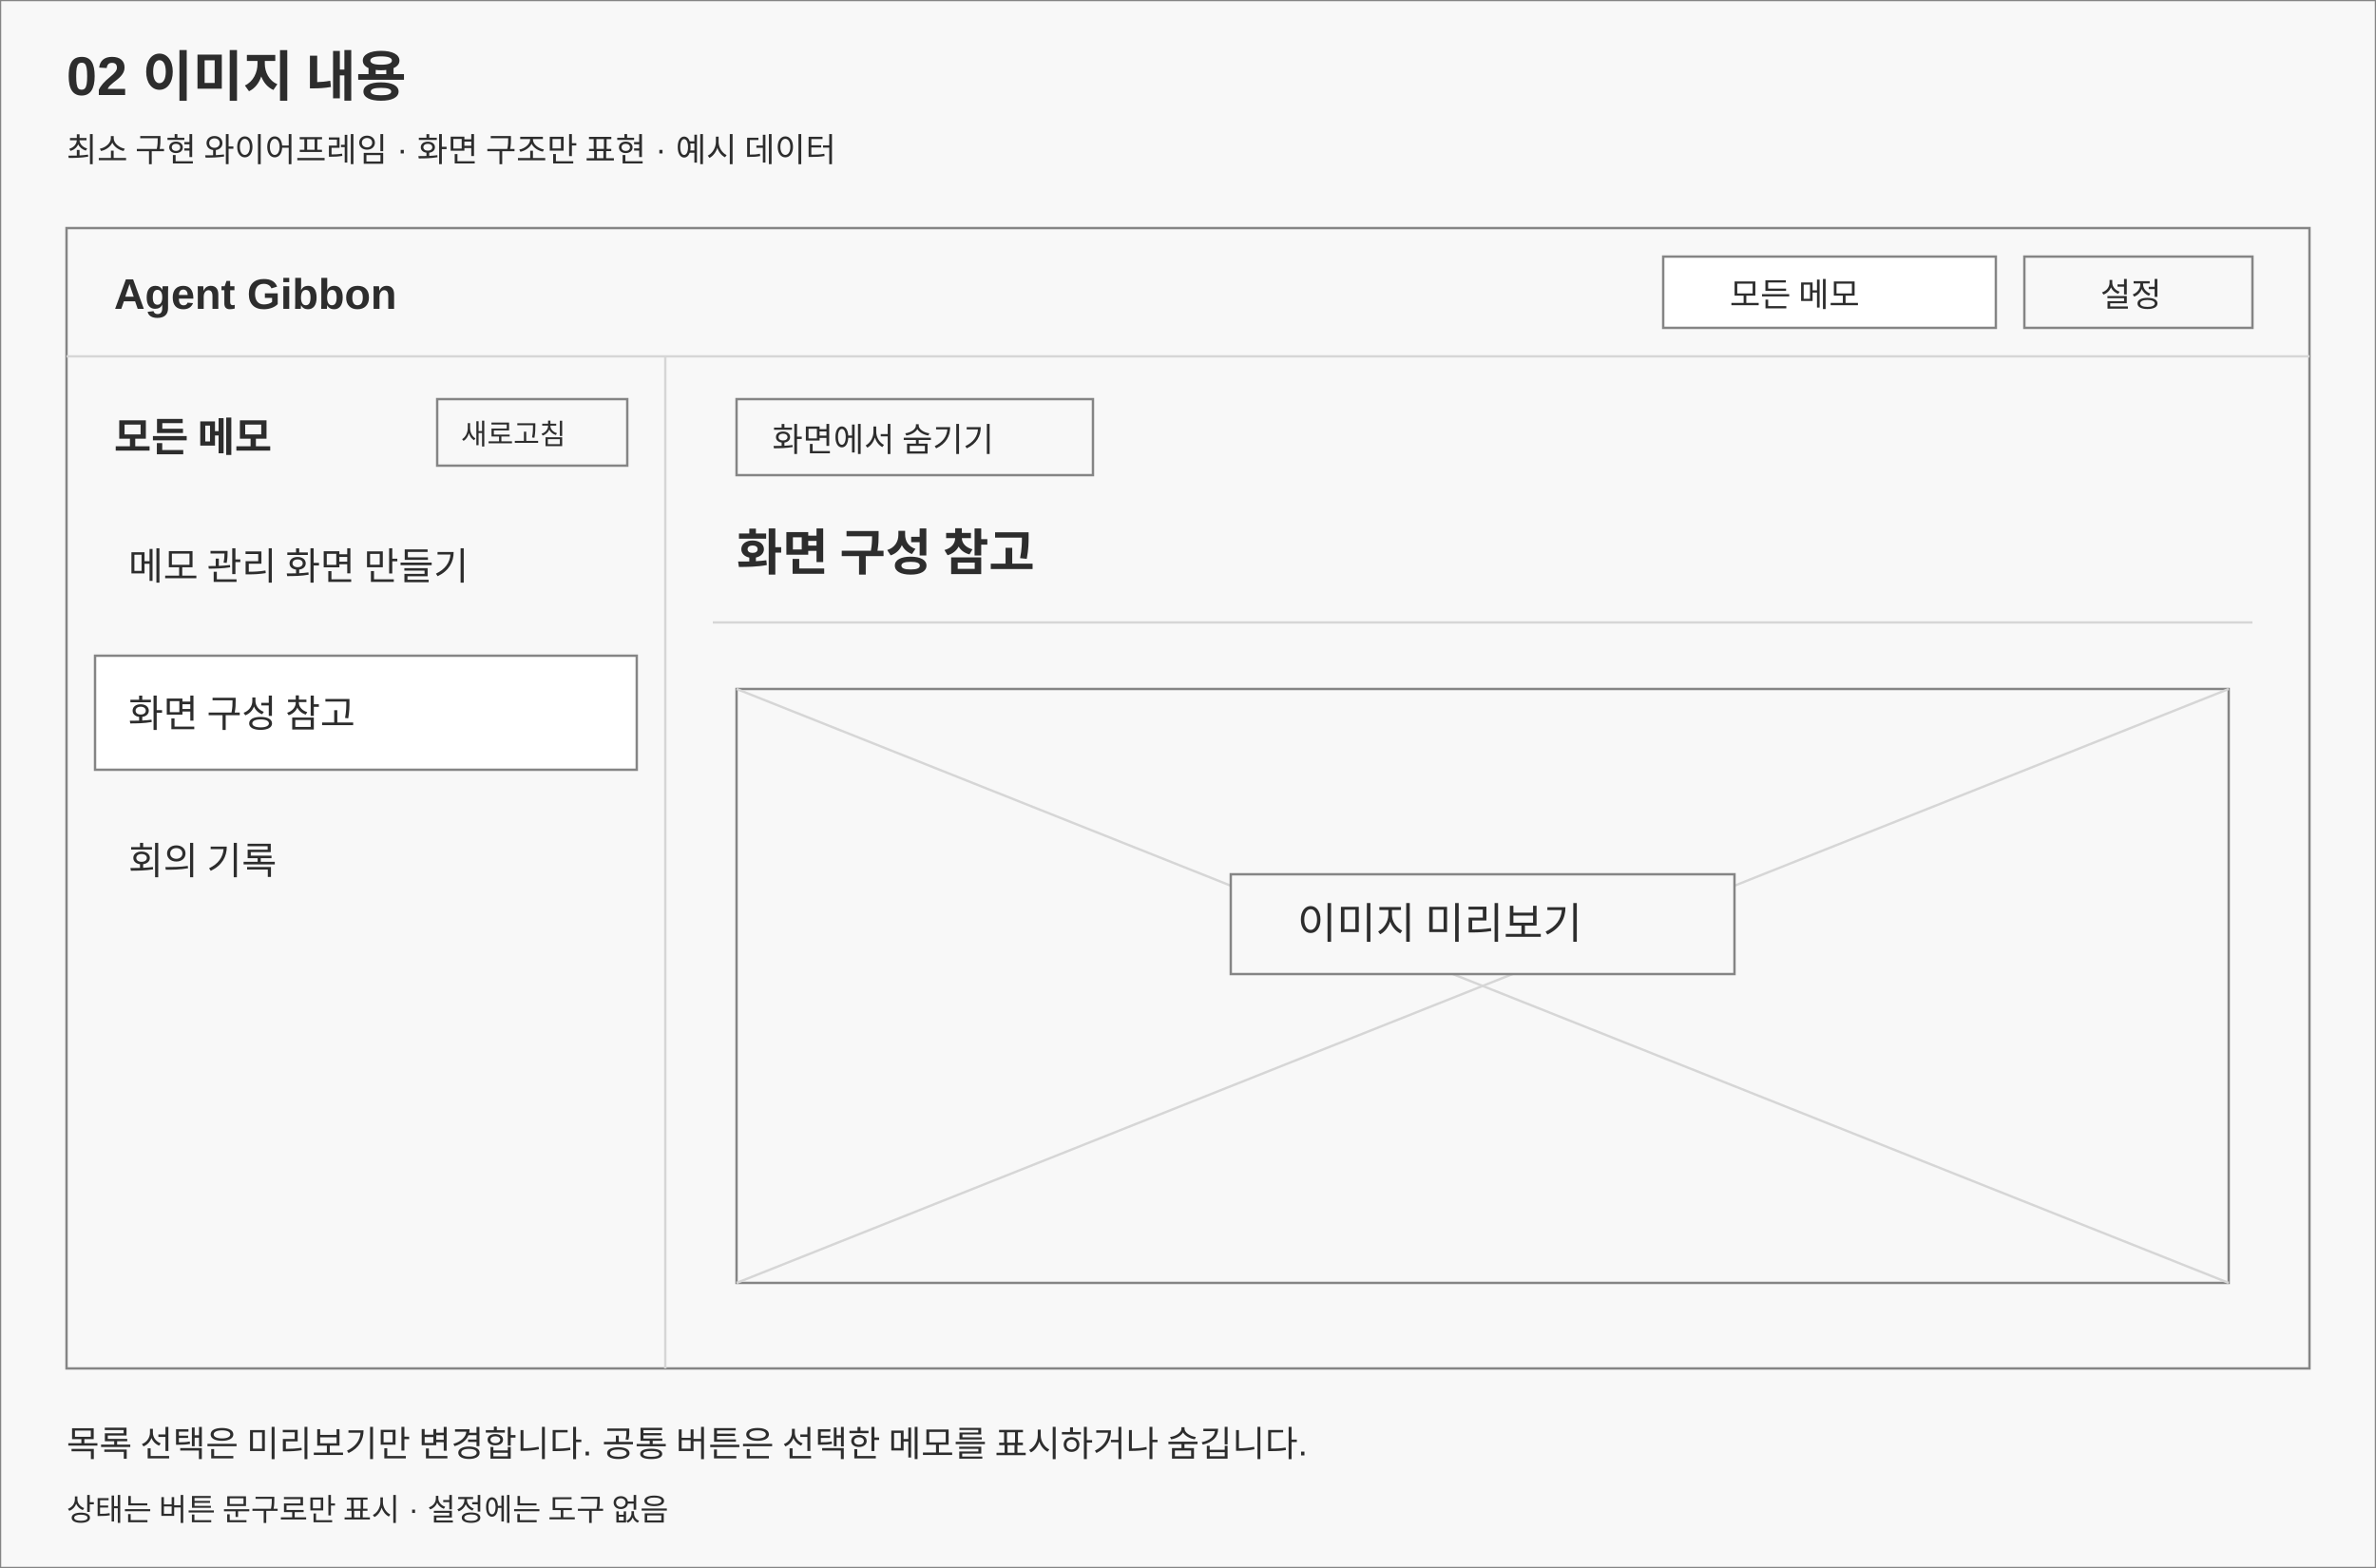
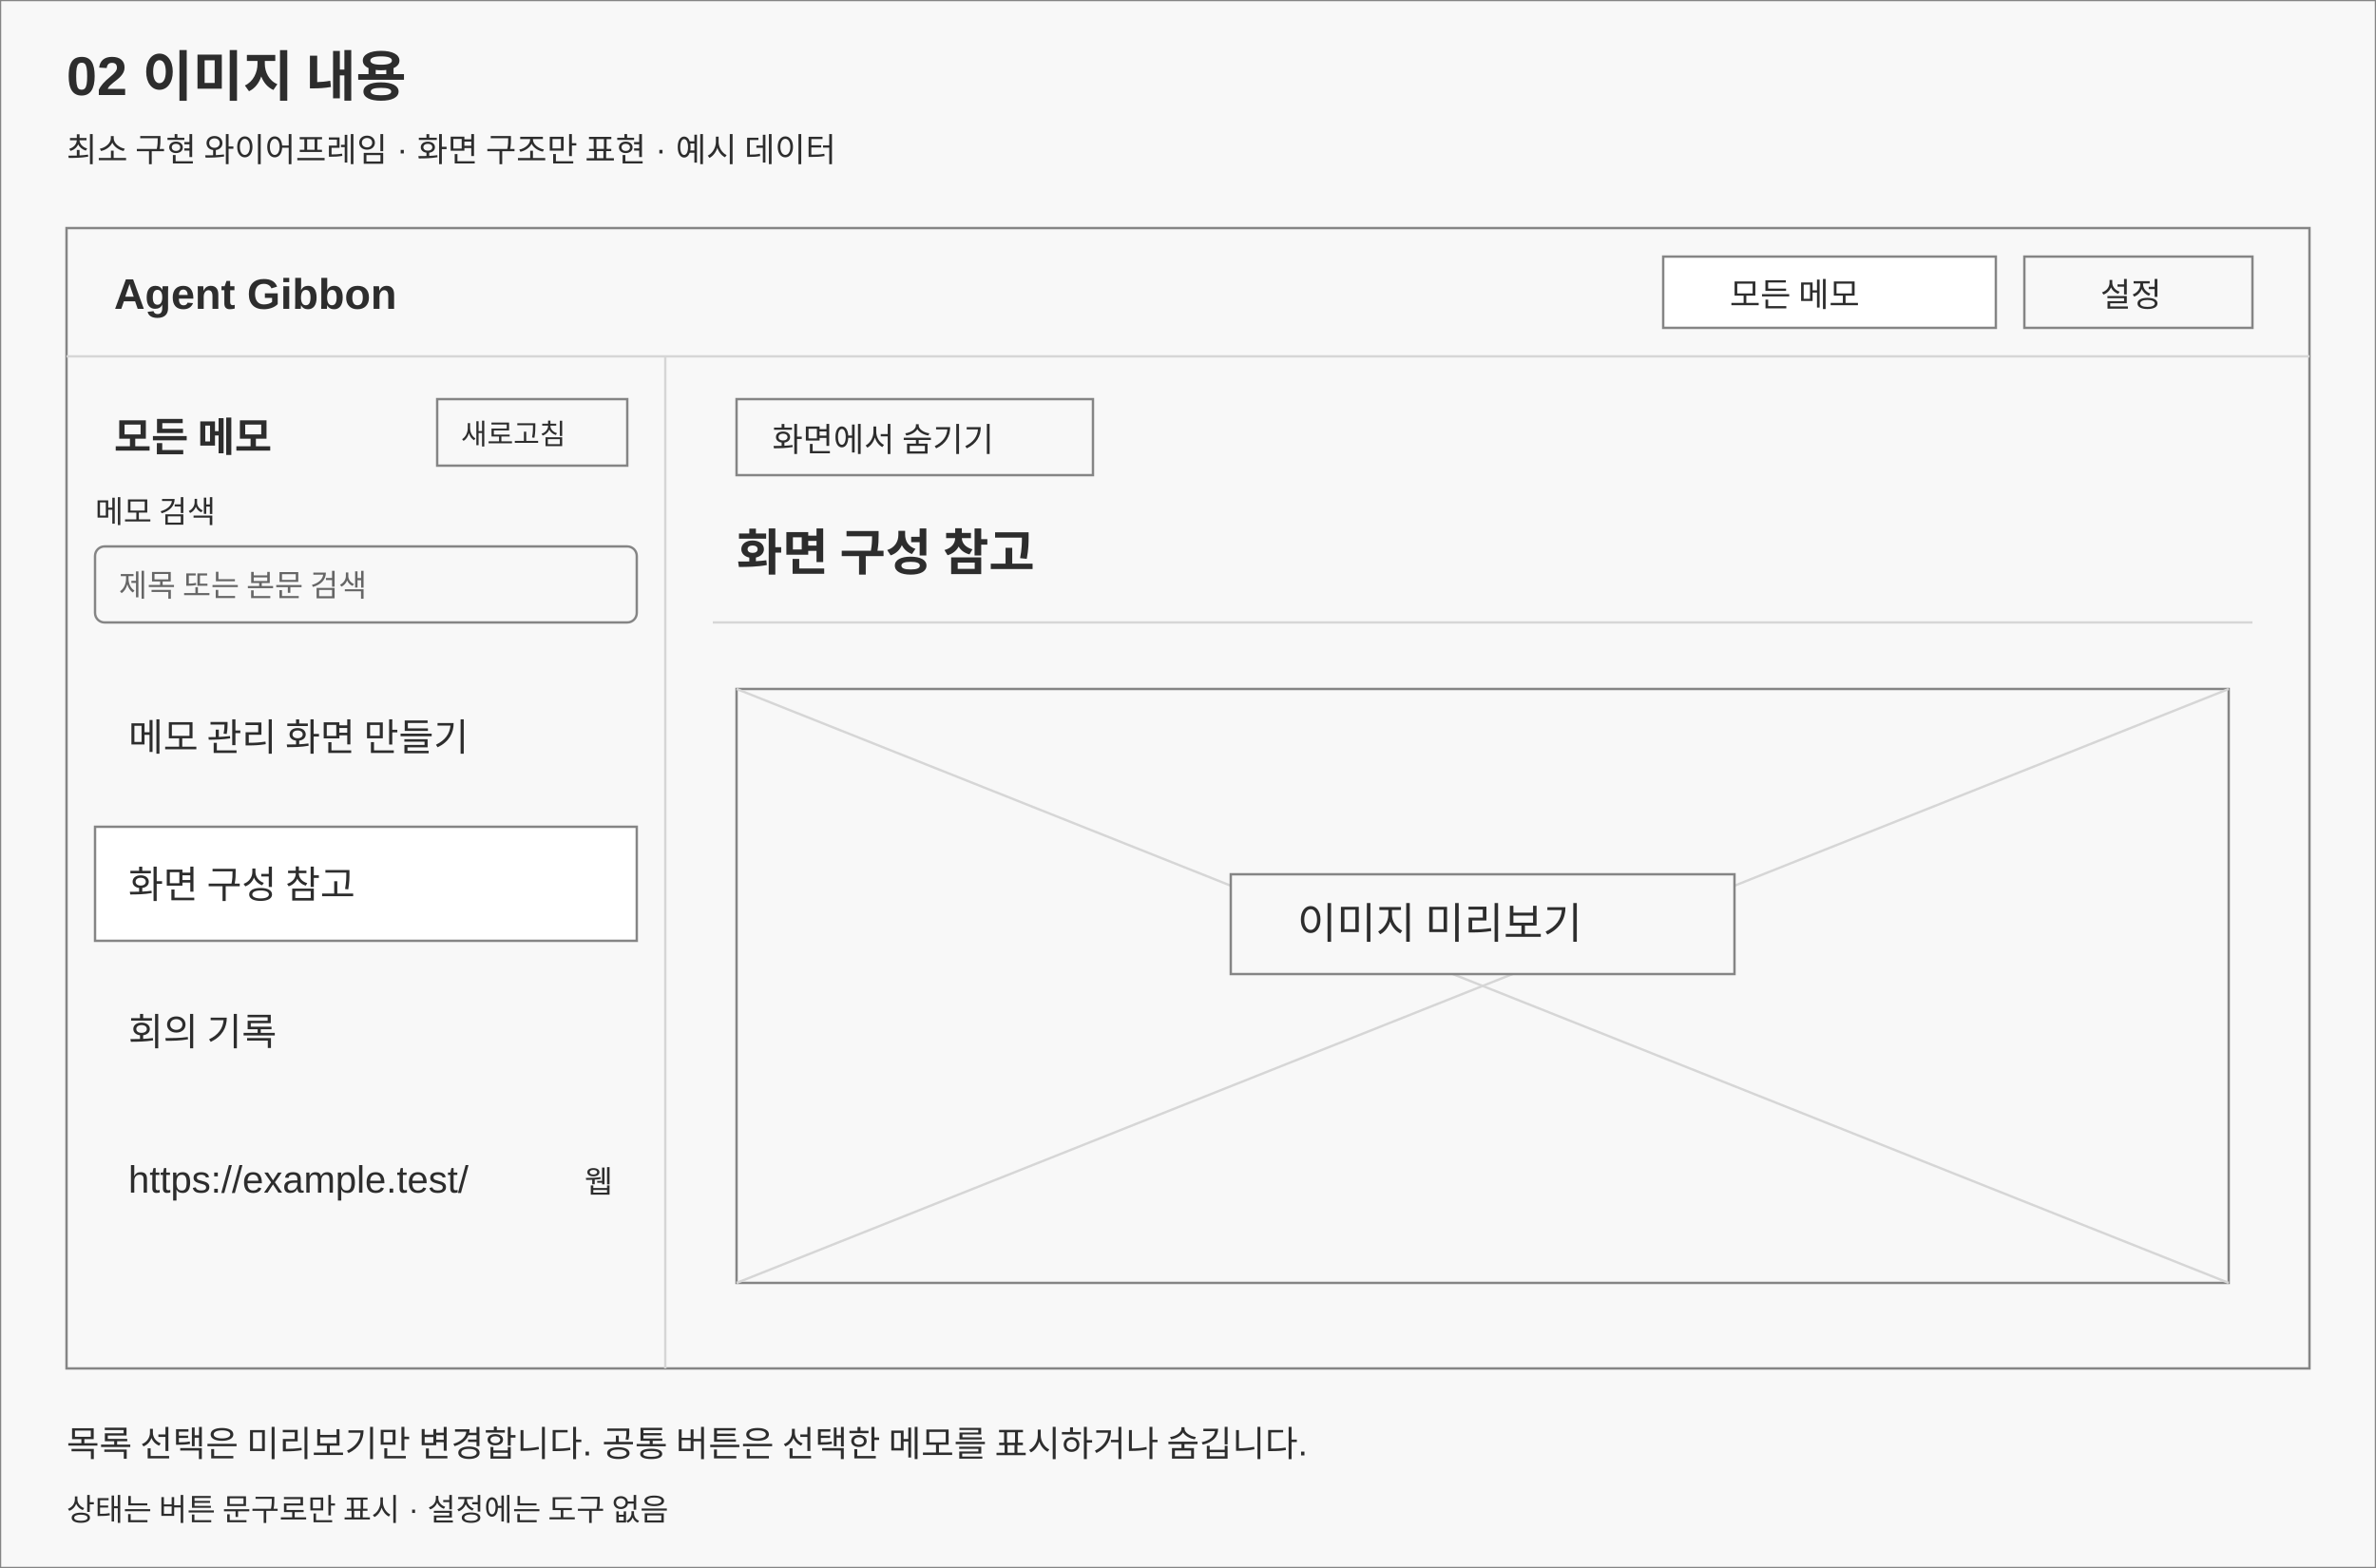
<svg xmlns="http://www.w3.org/2000/svg" width="1000" height="660" viewBox="0 0 1000 660">
  <style>text{font-family:Arial,'Apple SD Gothic Neo',sans-serif;fill:#2d2d2d}</style>
  <rect x="0" y="0" width="1000" height="660" fill="#f8f8f8" stroke="#858585" />
  <text x="28" y="40" font-size="23" font-weight="600">02  이미지 내용</text>
  <text x="28" y="68" font-size="14" font-weight="400">최소 구현 와이어프레임 · 화면 구조만 표현 · 예시 데이터</text>
  <rect x="28" y="96" width="944" height="480" fill="#f8f8f8" stroke="#858585" />
  <path d="M28 150L972 150" stroke="#d6d6d6" />
  <text x="48" y="130" font-size="18" font-weight="600">Agent Gibbon</text>
  <rect x="700" y="108" width="140" height="30" fill="#ffffff" stroke="#858585" />
  <text x="728" y="129" font-size="14" font-weight="400">모든 메모</text>
  <rect x="852" y="108" width="96" height="30" fill="#f8f8f8" stroke="#858585" />
  <text x="884" y="129" font-size="14" font-weight="400">설정</text>
  <path d="M280 150L280 576" stroke="#d6d6d6" />
  <rect x="184" y="168" width="80" height="28" fill="#f8f8f8" stroke="#858585" />
  <text x="194" y="187" font-family="Arial, sans-serif" font-size="12">새로고침</text>
  <text x="48" y="190" font-size="17" font-weight="600">모든 메모</text>
-   <text x="54" y="244" font-size="16" font-weight="400">메모 관리 화면 만들기</text>
-   <rect x="40" y="276" width="228" height="48" fill="#ffffff" stroke="#858585" />
-   <text x="54" y="306" font-size="16" font-weight="400">화면 구성 참고</text>
-   <text x="54" y="368" font-size="16" font-weight="400">회의 기록</text>
+   <text x="40" y="220" font-size="13">메모 검색</text>
+   <rect x="40" y="230" width="228" height="32" rx="4" fill="#f8f8f8" stroke="#858585" />
+   <text x="50" y="251" font-size="13" style="fill:#666666">제목 또는 본문 검색</text>
+   <text x="54" y="316" font-size="16" font-weight="400">메모 관리 화면 만들기</text>
+   <rect x="40" y="348" width="228" height="48" fill="#ffffff" stroke="#858585" />
+   <text x="54" y="378" font-size="16" font-weight="400">화면 구성 참고</text>
+   <text x="54" y="440" font-size="16" font-weight="400">회의 기록</text>
+   <text x="54" y="502" font-size="16">https://example.test/</text>
+   <text x="246" y="502" font-size="13">웹</text>
  <rect x="310" y="168" width="150" height="32" fill="#f8f8f8" stroke="#858585" />
  <text x="325" y="190" font-size="14">화면에서 숨기기</text>
  <text x="310" y="240" font-size="21" font-weight="600">화면 구성 참고</text>
  <path d="M300 262L948 262" stroke="#d6d6d6" />
  <rect x="310" y="290" width="628" height="250" fill="#f8f8f8" stroke="#858585" />
  <path d="M310 290L938 540" stroke="#d6d6d6" />
  <path d="M938 290L310 540" stroke="#d6d6d6" />
  <rect x="518" y="368" width="212" height="42" fill="#f8f8f8" stroke="#858585" />
  <text x="546" y="395" font-size="18" font-weight="400">이미지 미리보기</text>
  <text x="28" y="613" font-size="15" font-weight="400">목록 선택은 미리보기만 변경합니다. 공통 버튼은 선택한 메모를 표시하거나 숨깁니다.</text>
  <text x="28" y="640" font-size="13" font-weight="400">상태는 버튼 문구로만 표시 · 설정에는 도구 없음</text>
</svg>
